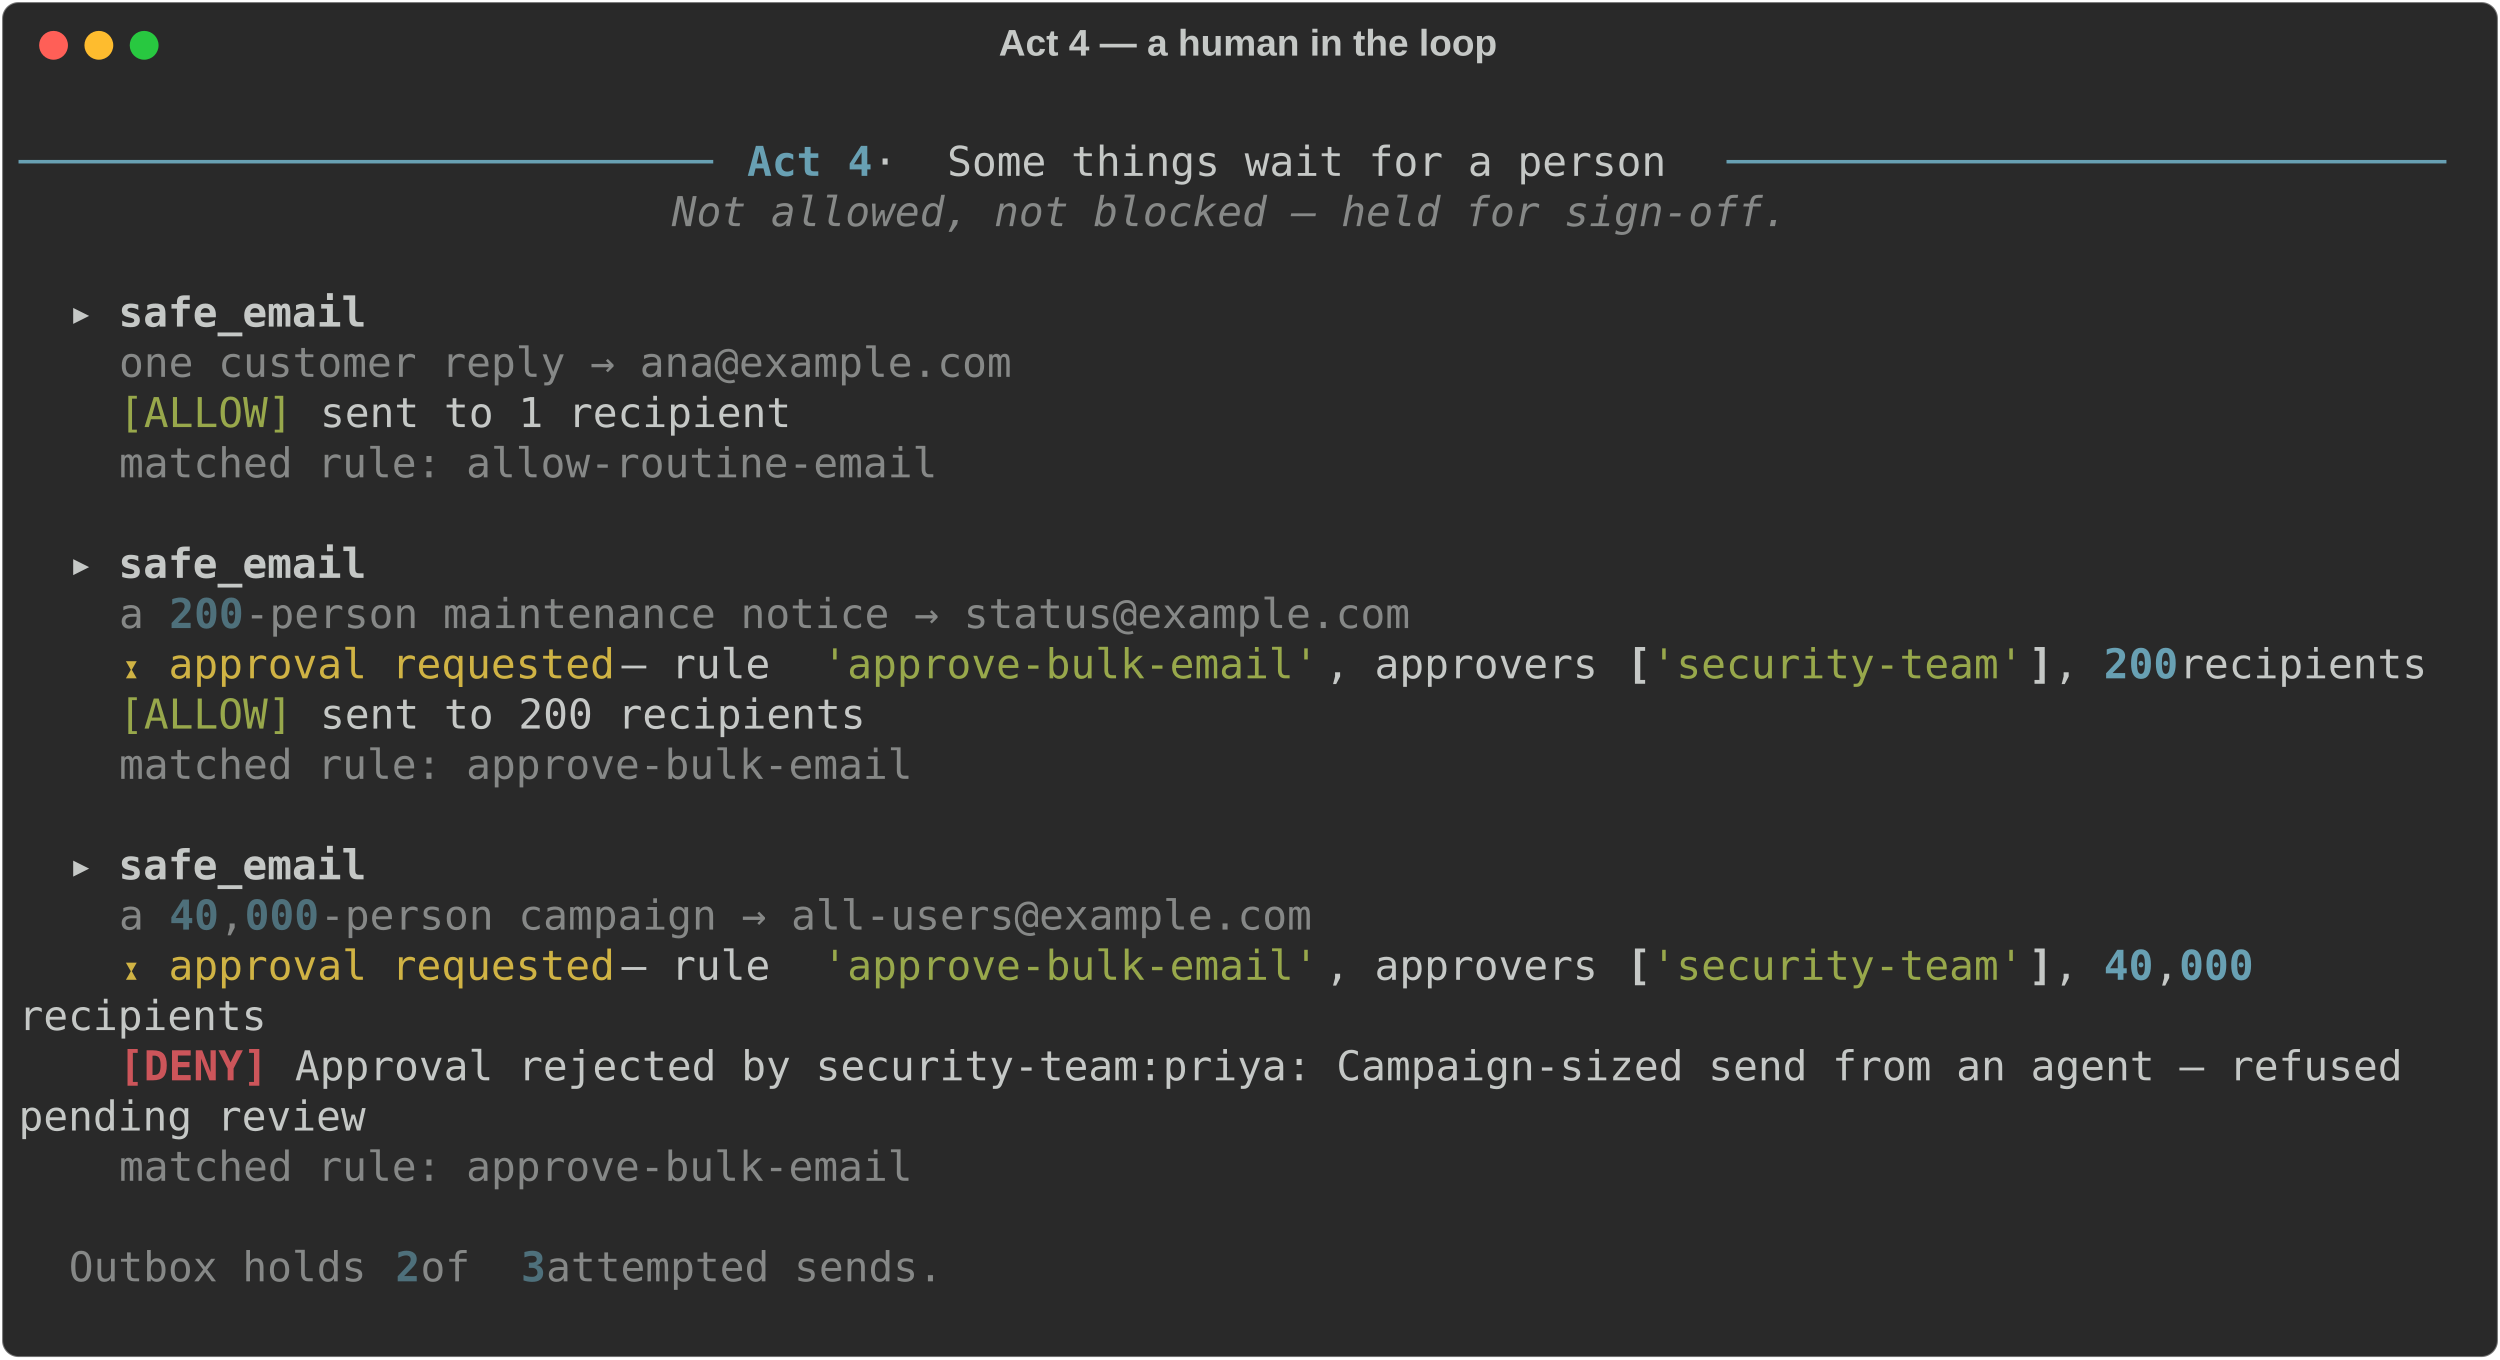
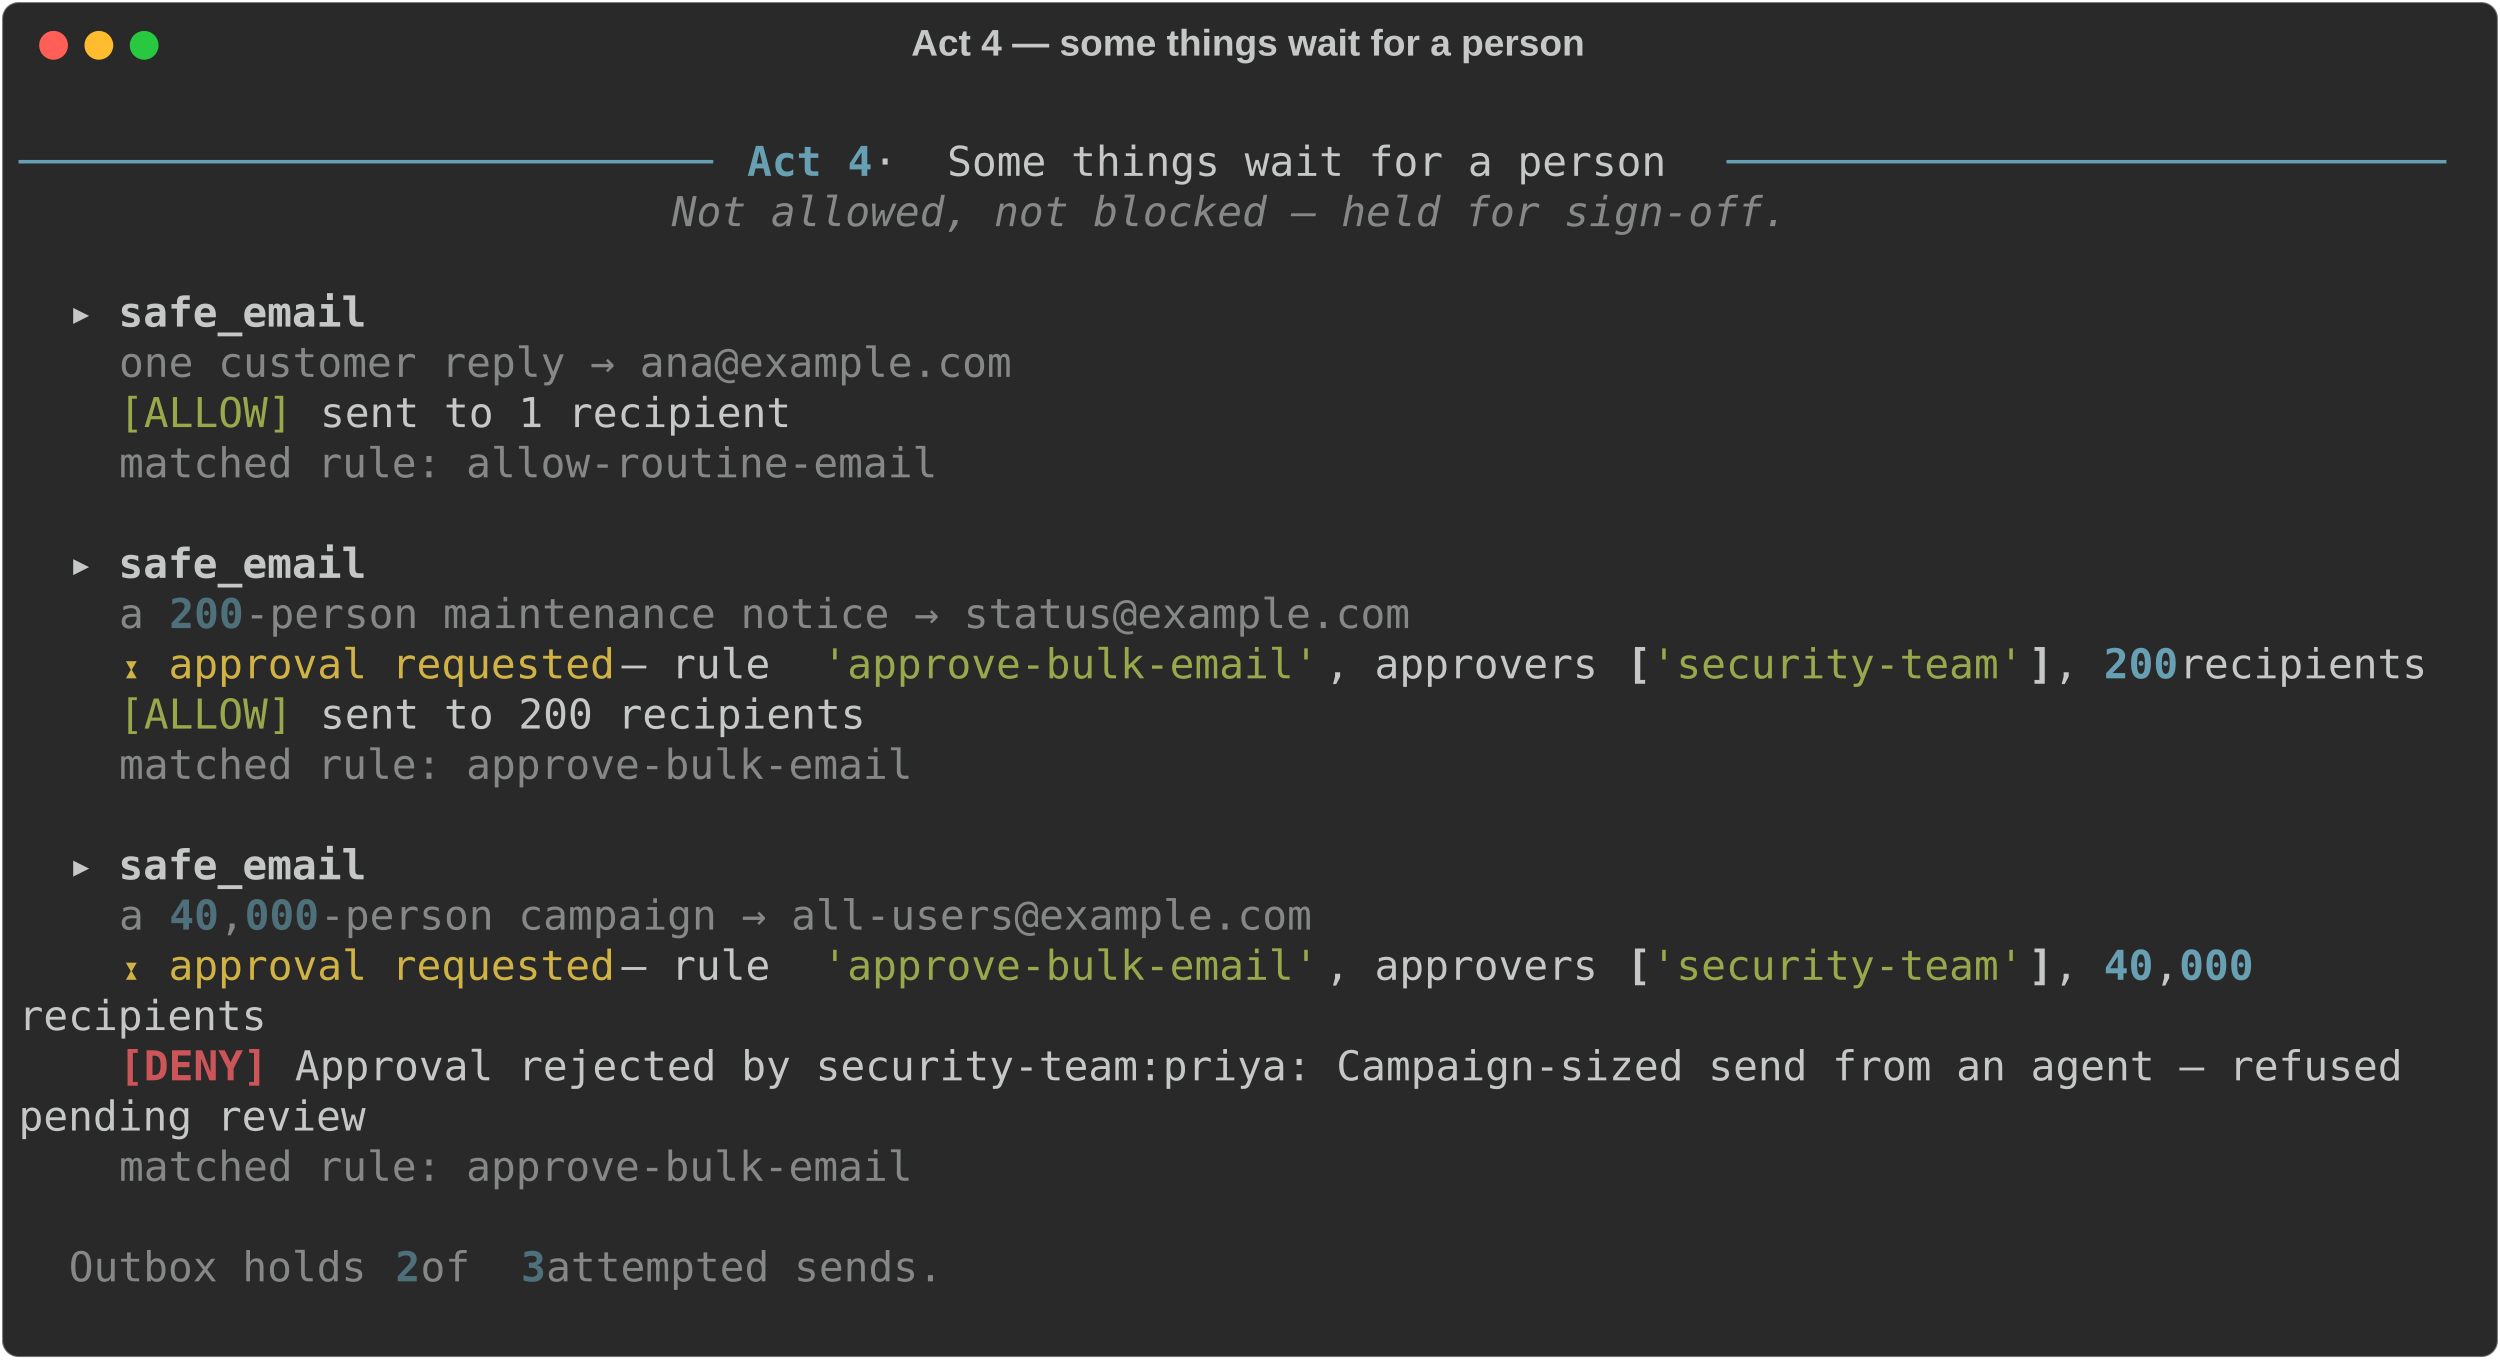
<svg xmlns="http://www.w3.org/2000/svg" class="rich-terminal" viewBox="0 0 1214 660.0">
  <style>

    @font-face {
        font-family: "Fira Code";
        src: local("FiraCode-Regular"),
                url("https://cdnjs.cloudflare.com/ajax/libs/firacode/6.2.0/woff2/FiraCode-Regular.woff2") format("woff2"),
                url("https://cdnjs.cloudflare.com/ajax/libs/firacode/6.2.0/woff/FiraCode-Regular.woff") format("woff");
        font-style: normal;
        font-weight: 400;
    }
    @font-face {
        font-family: "Fira Code";
        src: local("FiraCode-Bold"),
                url("https://cdnjs.cloudflare.com/ajax/libs/firacode/6.2.0/woff2/FiraCode-Bold.woff2") format("woff2"),
                url("https://cdnjs.cloudflare.com/ajax/libs/firacode/6.2.0/woff/FiraCode-Bold.woff") format("woff");
        font-style: bold;
        font-weight: 700;
    }

-     .terminal-3780390152-matrix {
+     .terminal-3237097745-matrix {
        font-family: Fira Code, monospace;
        font-size: 20px;
        line-height: 24.4px;
        font-variant-east-asian: full-width;
    }

-     .terminal-3780390152-title {
+     .terminal-3237097745-title {
        font-size: 18px;
        font-weight: bold;
        font-family: arial;
    }

-     .terminal-3780390152-r1 { fill: #c5c8c6 }
- .terminal-3780390152-r2 { fill: #68a0b3 }
- .terminal-3780390152-r3 { fill: #68a0b3;font-weight: bold }
- .terminal-3780390152-r4 { fill: #868887;font-style: italic; }
- .terminal-3780390152-r5 { fill: #c5c8c6;font-weight: bold }
- .terminal-3780390152-r6 { fill: #868887 }
- .terminal-3780390152-r7 { fill: #98a84b }
- .terminal-3780390152-r8 { fill: #4e707b;font-weight: bold }
- .terminal-3780390152-r9 { fill: #d0b344 }
- .terminal-3780390152-r10 { fill: #cc555a;font-weight: bold }
+     .terminal-3237097745-r1 { fill: #c5c8c6 }
+ .terminal-3237097745-r2 { fill: #68a0b3 }
+ .terminal-3237097745-r3 { fill: #68a0b3;font-weight: bold }
+ .terminal-3237097745-r4 { fill: #868887;font-style: italic; }
+ .terminal-3237097745-r5 { fill: #c5c8c6;font-weight: bold }
+ .terminal-3237097745-r6 { fill: #868887 }
+ .terminal-3237097745-r7 { fill: #98a84b }
+ .terminal-3237097745-r8 { fill: #4e707b;font-weight: bold }
+ .terminal-3237097745-r9 { fill: #d0b344 }
+ .terminal-3237097745-r10 { fill: #cc555a;font-weight: bold }
    </style>
  <defs>
-     <clipPath id="terminal-3780390152-clip-terminal">
+     <clipPath id="terminal-3237097745-clip-terminal">
      <rect x="0" y="0" width="1194.6" height="609.0" />
    </clipPath>
-     <clipPath id="terminal-3780390152-line-0">
+     <clipPath id="terminal-3237097745-line-0">
      <rect x="0" y="1.5" width="1195.6" height="24.65" />
    </clipPath>
-     <clipPath id="terminal-3780390152-line-1">
+     <clipPath id="terminal-3237097745-line-1">
      <rect x="0" y="25.9" width="1195.6" height="24.65" />
    </clipPath>
-     <clipPath id="terminal-3780390152-line-2">
+     <clipPath id="terminal-3237097745-line-2">
      <rect x="0" y="50.3" width="1195.6" height="24.65" />
    </clipPath>
-     <clipPath id="terminal-3780390152-line-3">
+     <clipPath id="terminal-3237097745-line-3">
      <rect x="0" y="74.7" width="1195.6" height="24.65" />
    </clipPath>
-     <clipPath id="terminal-3780390152-line-4">
+     <clipPath id="terminal-3237097745-line-4">
      <rect x="0" y="99.1" width="1195.6" height="24.65" />
    </clipPath>
-     <clipPath id="terminal-3780390152-line-5">
+     <clipPath id="terminal-3237097745-line-5">
      <rect x="0" y="123.5" width="1195.6" height="24.65" />
    </clipPath>
-     <clipPath id="terminal-3780390152-line-6">
+     <clipPath id="terminal-3237097745-line-6">
      <rect x="0" y="147.9" width="1195.6" height="24.65" />
    </clipPath>
-     <clipPath id="terminal-3780390152-line-7">
+     <clipPath id="terminal-3237097745-line-7">
      <rect x="0" y="172.3" width="1195.6" height="24.65" />
    </clipPath>
-     <clipPath id="terminal-3780390152-line-8">
+     <clipPath id="terminal-3237097745-line-8">
      <rect x="0" y="196.7" width="1195.6" height="24.65" />
    </clipPath>
-     <clipPath id="terminal-3780390152-line-9">
+     <clipPath id="terminal-3237097745-line-9">
      <rect x="0" y="221.1" width="1195.6" height="24.65" />
    </clipPath>
-     <clipPath id="terminal-3780390152-line-10">
+     <clipPath id="terminal-3237097745-line-10">
      <rect x="0" y="245.5" width="1195.6" height="24.65" />
    </clipPath>
-     <clipPath id="terminal-3780390152-line-11">
+     <clipPath id="terminal-3237097745-line-11">
      <rect x="0" y="269.9" width="1195.6" height="24.65" />
    </clipPath>
-     <clipPath id="terminal-3780390152-line-12">
+     <clipPath id="terminal-3237097745-line-12">
      <rect x="0" y="294.3" width="1195.6" height="24.65" />
    </clipPath>
-     <clipPath id="terminal-3780390152-line-13">
+     <clipPath id="terminal-3237097745-line-13">
      <rect x="0" y="318.7" width="1195.6" height="24.65" />
    </clipPath>
-     <clipPath id="terminal-3780390152-line-14">
+     <clipPath id="terminal-3237097745-line-14">
      <rect x="0" y="343.1" width="1195.6" height="24.65" />
    </clipPath>
-     <clipPath id="terminal-3780390152-line-15">
+     <clipPath id="terminal-3237097745-line-15">
      <rect x="0" y="367.5" width="1195.6" height="24.65" />
    </clipPath>
-     <clipPath id="terminal-3780390152-line-16">
+     <clipPath id="terminal-3237097745-line-16">
      <rect x="0" y="391.9" width="1195.6" height="24.65" />
    </clipPath>
-     <clipPath id="terminal-3780390152-line-17">
+     <clipPath id="terminal-3237097745-line-17">
      <rect x="0" y="416.3" width="1195.6" height="24.65" />
    </clipPath>
-     <clipPath id="terminal-3780390152-line-18">
+     <clipPath id="terminal-3237097745-line-18">
      <rect x="0" y="440.7" width="1195.6" height="24.65" />
    </clipPath>
-     <clipPath id="terminal-3780390152-line-19">
+     <clipPath id="terminal-3237097745-line-19">
      <rect x="0" y="465.1" width="1195.6" height="24.65" />
    </clipPath>
-     <clipPath id="terminal-3780390152-line-20">
+     <clipPath id="terminal-3237097745-line-20">
      <rect x="0" y="489.5" width="1195.6" height="24.65" />
    </clipPath>
-     <clipPath id="terminal-3780390152-line-21">
+     <clipPath id="terminal-3237097745-line-21">
      <rect x="0" y="513.9" width="1195.6" height="24.65" />
    </clipPath>
-     <clipPath id="terminal-3780390152-line-22">
+     <clipPath id="terminal-3237097745-line-22">
      <rect x="0" y="538.3" width="1195.6" height="24.65" />
    </clipPath>
-     <clipPath id="terminal-3780390152-line-23">
+     <clipPath id="terminal-3237097745-line-23">
      <rect x="0" y="562.7" width="1195.6" height="24.65" />
    </clipPath>
  </defs>
  <rect fill="#292929" stroke="rgba(255,255,255,0.35)" stroke-width="1" x="1" y="1" width="1212" height="658" rx="8" />
-   <text class="terminal-3780390152-title" fill="#c5c8c6" text-anchor="middle" x="606" y="27">Act 4 — a human in the loop</text>
+   <text class="terminal-3237097745-title" fill="#c5c8c6" text-anchor="middle" x="606" y="27">Act 4 — some things wait for a person</text>
  <g transform="translate(26,22)">
    <circle cx="0" cy="0" r="7" fill="#ff5f57" />
    <circle cx="22" cy="0" r="7" fill="#febc2e" />
    <circle cx="44" cy="0" r="7" fill="#28c840" />
  </g>
-   <g transform="translate(9, 41)" clip-path="url(#terminal-3780390152-clip-terminal)">
-     <g class="terminal-3780390152-matrix">
-       <text class="terminal-3780390152-r1" x="1195.6" y="20" textLength="12.2" clip-path="url(#terminal-3780390152-line-0)">
- </text>
-       <text class="terminal-3780390152-r2" x="0" y="44.4" textLength="353.8" clip-path="url(#terminal-3780390152-line-1)">──────────────────────────── </text>
-       <text class="terminal-3780390152-r3" x="353.8" y="44.4" textLength="48.8" clip-path="url(#terminal-3780390152-line-1)">Act </text>
-       <text class="terminal-3780390152-r3" x="402.6" y="44.4" textLength="12.2" clip-path="url(#terminal-3780390152-line-1)">4</text>
-       <text class="terminal-3780390152-r1" x="414.8" y="44.4" textLength="414.8" clip-path="url(#terminal-3780390152-line-1)">  ·  Some things wait for a person</text>
-       <text class="terminal-3780390152-r2" x="829.6" y="44.4" textLength="366" clip-path="url(#terminal-3780390152-line-1)"> ─────────────────────────────</text>
-       <text class="terminal-3780390152-r1" x="1195.6" y="44.4" textLength="12.2" clip-path="url(#terminal-3780390152-line-1)">
- </text>
-       <text class="terminal-3780390152-r4" x="317.2" y="68.8" textLength="549" clip-path="url(#terminal-3780390152-line-2)">Not allowed, not blocked — held for sign-off.</text>
-       <text class="terminal-3780390152-r1" x="1195.6" y="68.8" textLength="12.2" clip-path="url(#terminal-3780390152-line-2)">
- </text>
-       <text class="terminal-3780390152-r1" x="1195.6" y="93.2" textLength="12.2" clip-path="url(#terminal-3780390152-line-3)">
- </text>
-       <text class="terminal-3780390152-r5" x="24.4" y="117.6" textLength="146.4" clip-path="url(#terminal-3780390152-line-4)">▸ safe_email</text>
-       <text class="terminal-3780390152-r1" x="1195.6" y="117.6" textLength="12.2" clip-path="url(#terminal-3780390152-line-4)">
- </text>
-       <text class="terminal-3780390152-r6" x="48.8" y="142" textLength="439.2" clip-path="url(#terminal-3780390152-line-5)">one customer reply → ana@example.com</text>
-       <text class="terminal-3780390152-r1" x="1195.6" y="142" textLength="12.2" clip-path="url(#terminal-3780390152-line-5)">
- </text>
-       <text class="terminal-3780390152-r7" x="48.8" y="166.4" textLength="97.6" clip-path="url(#terminal-3780390152-line-6)">[ALLOW] </text>
-       <text class="terminal-3780390152-r1" x="146.4" y="166.4" textLength="231.8" clip-path="url(#terminal-3780390152-line-6)">sent to 1 recipient</text>
-       <text class="terminal-3780390152-r1" x="1195.6" y="166.4" textLength="12.2" clip-path="url(#terminal-3780390152-line-6)">
- </text>
-       <text class="terminal-3780390152-r6" x="48.8" y="190.8" textLength="500.2" clip-path="url(#terminal-3780390152-line-7)">        matched rule: allow-routine-email</text>
-       <text class="terminal-3780390152-r1" x="1195.6" y="190.8" textLength="12.2" clip-path="url(#terminal-3780390152-line-7)">
- </text>
-       <text class="terminal-3780390152-r1" x="1195.6" y="215.2" textLength="12.2" clip-path="url(#terminal-3780390152-line-8)">
- </text>
-       <text class="terminal-3780390152-r5" x="24.4" y="239.6" textLength="146.4" clip-path="url(#terminal-3780390152-line-9)">▸ safe_email</text>
-       <text class="terminal-3780390152-r1" x="1195.6" y="239.6" textLength="12.2" clip-path="url(#terminal-3780390152-line-9)">
- </text>
-       <text class="terminal-3780390152-r6" x="48.8" y="264" textLength="24.4" clip-path="url(#terminal-3780390152-line-10)">a </text>
-       <text class="terminal-3780390152-r8" x="73.2" y="264" textLength="36.6" clip-path="url(#terminal-3780390152-line-10)">200</text>
-       <text class="terminal-3780390152-r6" x="109.8" y="264" textLength="573.4" clip-path="url(#terminal-3780390152-line-10)">-person maintenance notice → status@example.com</text>
-       <text class="terminal-3780390152-r1" x="1195.6" y="264" textLength="12.2" clip-path="url(#terminal-3780390152-line-10)">
- </text>
-       <text class="terminal-3780390152-r9" x="48.8" y="288.4" textLength="244" clip-path="url(#terminal-3780390152-line-11)">⧗ approval requested</text>
-       <text class="terminal-3780390152-r1" x="292.8" y="288.4" textLength="97.6" clip-path="url(#terminal-3780390152-line-11)"> — rule </text>
-       <text class="terminal-3780390152-r7" x="390.4" y="288.4" textLength="244" clip-path="url(#terminal-3780390152-line-11)">'approve-bulk-email'</text>
-       <text class="terminal-3780390152-r1" x="634.4" y="288.4" textLength="146.4" clip-path="url(#terminal-3780390152-line-11)">, approvers </text>
-       <text class="terminal-3780390152-r5" x="780.8" y="288.4" textLength="12.2" clip-path="url(#terminal-3780390152-line-11)">[</text>
-       <text class="terminal-3780390152-r7" x="793" y="288.4" textLength="183" clip-path="url(#terminal-3780390152-line-11)">'security-team'</text>
-       <text class="terminal-3780390152-r5" x="976" y="288.4" textLength="12.2" clip-path="url(#terminal-3780390152-line-11)">]</text>
-       <text class="terminal-3780390152-r1" x="988.2" y="288.4" textLength="24.4" clip-path="url(#terminal-3780390152-line-11)">, </text>
-       <text class="terminal-3780390152-r3" x="1012.6" y="288.4" textLength="36.6" clip-path="url(#terminal-3780390152-line-11)">200</text>
-       <text class="terminal-3780390152-r1" x="1049.2" y="288.4" textLength="134.2" clip-path="url(#terminal-3780390152-line-11)"> recipients</text>
-       <text class="terminal-3780390152-r1" x="1195.6" y="288.4" textLength="12.2" clip-path="url(#terminal-3780390152-line-11)">
- </text>
-       <text class="terminal-3780390152-r7" x="48.8" y="312.8" textLength="97.6" clip-path="url(#terminal-3780390152-line-12)">[ALLOW] </text>
-       <text class="terminal-3780390152-r1" x="146.4" y="312.8" textLength="268.4" clip-path="url(#terminal-3780390152-line-12)">sent to 200 recipients</text>
-       <text class="terminal-3780390152-r1" x="1195.6" y="312.8" textLength="12.2" clip-path="url(#terminal-3780390152-line-12)">
- </text>
-       <text class="terminal-3780390152-r6" x="48.8" y="337.2" textLength="488" clip-path="url(#terminal-3780390152-line-13)">        matched rule: approve-bulk-email</text>
-       <text class="terminal-3780390152-r1" x="1195.6" y="337.2" textLength="12.2" clip-path="url(#terminal-3780390152-line-13)">
- </text>
-       <text class="terminal-3780390152-r1" x="1195.6" y="361.6" textLength="12.2" clip-path="url(#terminal-3780390152-line-14)">
- </text>
-       <text class="terminal-3780390152-r5" x="24.4" y="386" textLength="146.4" clip-path="url(#terminal-3780390152-line-15)">▸ safe_email</text>
-       <text class="terminal-3780390152-r1" x="1195.6" y="386" textLength="12.2" clip-path="url(#terminal-3780390152-line-15)">
- </text>
-       <text class="terminal-3780390152-r6" x="48.8" y="410.4" textLength="24.4" clip-path="url(#terminal-3780390152-line-16)">a </text>
-       <text class="terminal-3780390152-r8" x="73.2" y="410.4" textLength="24.4" clip-path="url(#terminal-3780390152-line-16)">40</text>
-       <text class="terminal-3780390152-r6" x="97.6" y="410.4" textLength="12.2" clip-path="url(#terminal-3780390152-line-16)">,</text>
-       <text class="terminal-3780390152-r8" x="109.8" y="410.4" textLength="36.6" clip-path="url(#terminal-3780390152-line-16)">000</text>
-       <text class="terminal-3780390152-r6" x="146.4" y="410.4" textLength="488" clip-path="url(#terminal-3780390152-line-16)">-person campaign → all-users@example.com</text>
-       <text class="terminal-3780390152-r1" x="1195.6" y="410.4" textLength="12.2" clip-path="url(#terminal-3780390152-line-16)">
- </text>
-       <text class="terminal-3780390152-r9" x="48.8" y="434.8" textLength="244" clip-path="url(#terminal-3780390152-line-17)">⧗ approval requested</text>
-       <text class="terminal-3780390152-r1" x="292.8" y="434.8" textLength="97.6" clip-path="url(#terminal-3780390152-line-17)"> — rule </text>
-       <text class="terminal-3780390152-r7" x="390.4" y="434.8" textLength="244" clip-path="url(#terminal-3780390152-line-17)">'approve-bulk-email'</text>
-       <text class="terminal-3780390152-r1" x="634.4" y="434.8" textLength="146.4" clip-path="url(#terminal-3780390152-line-17)">, approvers </text>
-       <text class="terminal-3780390152-r5" x="780.8" y="434.8" textLength="12.2" clip-path="url(#terminal-3780390152-line-17)">[</text>
-       <text class="terminal-3780390152-r7" x="793" y="434.8" textLength="183" clip-path="url(#terminal-3780390152-line-17)">'security-team'</text>
-       <text class="terminal-3780390152-r5" x="976" y="434.8" textLength="12.2" clip-path="url(#terminal-3780390152-line-17)">]</text>
-       <text class="terminal-3780390152-r1" x="988.2" y="434.8" textLength="24.4" clip-path="url(#terminal-3780390152-line-17)">, </text>
-       <text class="terminal-3780390152-r3" x="1012.6" y="434.8" textLength="24.4" clip-path="url(#terminal-3780390152-line-17)">40</text>
-       <text class="terminal-3780390152-r1" x="1037" y="434.8" textLength="12.2" clip-path="url(#terminal-3780390152-line-17)">,</text>
-       <text class="terminal-3780390152-r3" x="1049.2" y="434.8" textLength="36.6" clip-path="url(#terminal-3780390152-line-17)">000</text>
-       <text class="terminal-3780390152-r1" x="1195.6" y="434.8" textLength="12.2" clip-path="url(#terminal-3780390152-line-17)">
- </text>
-       <text class="terminal-3780390152-r1" x="0" y="459.2" textLength="122" clip-path="url(#terminal-3780390152-line-18)">recipients</text>
-       <text class="terminal-3780390152-r1" x="1195.6" y="459.2" textLength="12.2" clip-path="url(#terminal-3780390152-line-18)">
- </text>
-       <text class="terminal-3780390152-r10" x="48.8" y="483.6" textLength="85.4" clip-path="url(#terminal-3780390152-line-19)">[DENY] </text>
-       <text class="terminal-3780390152-r1" x="134.2" y="483.6" textLength="1049.2" clip-path="url(#terminal-3780390152-line-19)">Approval rejected by security-team:priya: Campaign-sized send from an agent — refused </text>
-       <text class="terminal-3780390152-r1" x="1195.6" y="483.6" textLength="12.2" clip-path="url(#terminal-3780390152-line-19)">
- </text>
-       <text class="terminal-3780390152-r1" x="0" y="508" textLength="170.8" clip-path="url(#terminal-3780390152-line-20)">pending review</text>
-       <text class="terminal-3780390152-r1" x="1195.6" y="508" textLength="12.2" clip-path="url(#terminal-3780390152-line-20)">
- </text>
-       <text class="terminal-3780390152-r6" x="48.8" y="532.4" textLength="488" clip-path="url(#terminal-3780390152-line-21)">        matched rule: approve-bulk-email</text>
-       <text class="terminal-3780390152-r1" x="1195.6" y="532.4" textLength="12.2" clip-path="url(#terminal-3780390152-line-21)">
- </text>
-       <text class="terminal-3780390152-r1" x="1195.6" y="556.8" textLength="12.2" clip-path="url(#terminal-3780390152-line-22)">
- </text>
-       <text class="terminal-3780390152-r6" x="24.4" y="581.2" textLength="158.6" clip-path="url(#terminal-3780390152-line-23)">Outbox holds </text>
-       <text class="terminal-3780390152-r8" x="183" y="581.2" textLength="12.2" clip-path="url(#terminal-3780390152-line-23)">2</text>
-       <text class="terminal-3780390152-r6" x="195.2" y="581.2" textLength="48.8" clip-path="url(#terminal-3780390152-line-23)"> of </text>
-       <text class="terminal-3780390152-r8" x="244" y="581.2" textLength="12.2" clip-path="url(#terminal-3780390152-line-23)">3</text>
-       <text class="terminal-3780390152-r6" x="256.2" y="581.2" textLength="207.4" clip-path="url(#terminal-3780390152-line-23)"> attempted sends.</text>
-       <text class="terminal-3780390152-r1" x="1195.6" y="581.2" textLength="12.2" clip-path="url(#terminal-3780390152-line-23)">
- </text>
-       <text class="terminal-3780390152-r1" x="1195.6" y="605.6" textLength="12.2" clip-path="url(#terminal-3780390152-line-24)">
+   <g transform="translate(9, 41)" clip-path="url(#terminal-3237097745-clip-terminal)">
+     <g class="terminal-3237097745-matrix">
+       <text class="terminal-3237097745-r1" x="1195.6" y="20" textLength="12.2" clip-path="url(#terminal-3237097745-line-0)">
+ </text>
+       <text class="terminal-3237097745-r2" x="0" y="44.4" textLength="353.8" clip-path="url(#terminal-3237097745-line-1)">──────────────────────────── </text>
+       <text class="terminal-3237097745-r3" x="353.8" y="44.4" textLength="48.8" clip-path="url(#terminal-3237097745-line-1)">Act </text>
+       <text class="terminal-3237097745-r3" x="402.6" y="44.4" textLength="12.2" clip-path="url(#terminal-3237097745-line-1)">4</text>
+       <text class="terminal-3237097745-r1" x="414.8" y="44.4" textLength="414.8" clip-path="url(#terminal-3237097745-line-1)">  ·  Some things wait for a person</text>
+       <text class="terminal-3237097745-r2" x="829.6" y="44.4" textLength="366" clip-path="url(#terminal-3237097745-line-1)"> ─────────────────────────────</text>
+       <text class="terminal-3237097745-r1" x="1195.6" y="44.4" textLength="12.2" clip-path="url(#terminal-3237097745-line-1)">
+ </text>
+       <text class="terminal-3237097745-r4" x="317.2" y="68.8" textLength="549" clip-path="url(#terminal-3237097745-line-2)">Not allowed, not blocked — held for sign-off.</text>
+       <text class="terminal-3237097745-r1" x="1195.6" y="68.8" textLength="12.2" clip-path="url(#terminal-3237097745-line-2)">
+ </text>
+       <text class="terminal-3237097745-r1" x="1195.6" y="93.2" textLength="12.2" clip-path="url(#terminal-3237097745-line-3)">
+ </text>
+       <text class="terminal-3237097745-r5" x="24.4" y="117.6" textLength="146.4" clip-path="url(#terminal-3237097745-line-4)">▸ safe_email</text>
+       <text class="terminal-3237097745-r1" x="1195.6" y="117.6" textLength="12.2" clip-path="url(#terminal-3237097745-line-4)">
+ </text>
+       <text class="terminal-3237097745-r6" x="48.8" y="142" textLength="439.2" clip-path="url(#terminal-3237097745-line-5)">one customer reply → ana@example.com</text>
+       <text class="terminal-3237097745-r1" x="1195.6" y="142" textLength="12.2" clip-path="url(#terminal-3237097745-line-5)">
+ </text>
+       <text class="terminal-3237097745-r7" x="48.8" y="166.4" textLength="97.6" clip-path="url(#terminal-3237097745-line-6)">[ALLOW] </text>
+       <text class="terminal-3237097745-r1" x="146.4" y="166.4" textLength="231.8" clip-path="url(#terminal-3237097745-line-6)">sent to 1 recipient</text>
+       <text class="terminal-3237097745-r1" x="1195.6" y="166.4" textLength="12.2" clip-path="url(#terminal-3237097745-line-6)">
+ </text>
+       <text class="terminal-3237097745-r6" x="48.8" y="190.8" textLength="500.2" clip-path="url(#terminal-3237097745-line-7)">        matched rule: allow-routine-email</text>
+       <text class="terminal-3237097745-r1" x="1195.6" y="190.8" textLength="12.2" clip-path="url(#terminal-3237097745-line-7)">
+ </text>
+       <text class="terminal-3237097745-r1" x="1195.6" y="215.2" textLength="12.2" clip-path="url(#terminal-3237097745-line-8)">
+ </text>
+       <text class="terminal-3237097745-r5" x="24.4" y="239.6" textLength="146.4" clip-path="url(#terminal-3237097745-line-9)">▸ safe_email</text>
+       <text class="terminal-3237097745-r1" x="1195.6" y="239.6" textLength="12.2" clip-path="url(#terminal-3237097745-line-9)">
+ </text>
+       <text class="terminal-3237097745-r6" x="48.8" y="264" textLength="24.4" clip-path="url(#terminal-3237097745-line-10)">a </text>
+       <text class="terminal-3237097745-r8" x="73.2" y="264" textLength="36.6" clip-path="url(#terminal-3237097745-line-10)">200</text>
+       <text class="terminal-3237097745-r6" x="109.8" y="264" textLength="573.4" clip-path="url(#terminal-3237097745-line-10)">-person maintenance notice → status@example.com</text>
+       <text class="terminal-3237097745-r1" x="1195.6" y="264" textLength="12.2" clip-path="url(#terminal-3237097745-line-10)">
+ </text>
+       <text class="terminal-3237097745-r9" x="48.8" y="288.4" textLength="244" clip-path="url(#terminal-3237097745-line-11)">⧗ approval requested</text>
+       <text class="terminal-3237097745-r1" x="292.8" y="288.4" textLength="97.6" clip-path="url(#terminal-3237097745-line-11)"> — rule </text>
+       <text class="terminal-3237097745-r7" x="390.4" y="288.4" textLength="244" clip-path="url(#terminal-3237097745-line-11)">'approve-bulk-email'</text>
+       <text class="terminal-3237097745-r1" x="634.4" y="288.4" textLength="146.4" clip-path="url(#terminal-3237097745-line-11)">, approvers </text>
+       <text class="terminal-3237097745-r5" x="780.8" y="288.4" textLength="12.2" clip-path="url(#terminal-3237097745-line-11)">[</text>
+       <text class="terminal-3237097745-r7" x="793" y="288.4" textLength="183" clip-path="url(#terminal-3237097745-line-11)">'security-team'</text>
+       <text class="terminal-3237097745-r5" x="976" y="288.4" textLength="12.2" clip-path="url(#terminal-3237097745-line-11)">]</text>
+       <text class="terminal-3237097745-r1" x="988.2" y="288.4" textLength="24.4" clip-path="url(#terminal-3237097745-line-11)">, </text>
+       <text class="terminal-3237097745-r3" x="1012.6" y="288.4" textLength="36.6" clip-path="url(#terminal-3237097745-line-11)">200</text>
+       <text class="terminal-3237097745-r1" x="1049.2" y="288.4" textLength="134.2" clip-path="url(#terminal-3237097745-line-11)"> recipients</text>
+       <text class="terminal-3237097745-r1" x="1195.6" y="288.4" textLength="12.2" clip-path="url(#terminal-3237097745-line-11)">
+ </text>
+       <text class="terminal-3237097745-r7" x="48.8" y="312.8" textLength="97.6" clip-path="url(#terminal-3237097745-line-12)">[ALLOW] </text>
+       <text class="terminal-3237097745-r1" x="146.4" y="312.8" textLength="268.4" clip-path="url(#terminal-3237097745-line-12)">sent to 200 recipients</text>
+       <text class="terminal-3237097745-r1" x="1195.6" y="312.8" textLength="12.2" clip-path="url(#terminal-3237097745-line-12)">
+ </text>
+       <text class="terminal-3237097745-r6" x="48.8" y="337.2" textLength="488" clip-path="url(#terminal-3237097745-line-13)">        matched rule: approve-bulk-email</text>
+       <text class="terminal-3237097745-r1" x="1195.6" y="337.2" textLength="12.2" clip-path="url(#terminal-3237097745-line-13)">
+ </text>
+       <text class="terminal-3237097745-r1" x="1195.6" y="361.6" textLength="12.2" clip-path="url(#terminal-3237097745-line-14)">
+ </text>
+       <text class="terminal-3237097745-r5" x="24.4" y="386" textLength="146.4" clip-path="url(#terminal-3237097745-line-15)">▸ safe_email</text>
+       <text class="terminal-3237097745-r1" x="1195.6" y="386" textLength="12.2" clip-path="url(#terminal-3237097745-line-15)">
+ </text>
+       <text class="terminal-3237097745-r6" x="48.8" y="410.4" textLength="24.4" clip-path="url(#terminal-3237097745-line-16)">a </text>
+       <text class="terminal-3237097745-r8" x="73.2" y="410.4" textLength="24.4" clip-path="url(#terminal-3237097745-line-16)">40</text>
+       <text class="terminal-3237097745-r6" x="97.6" y="410.4" textLength="12.2" clip-path="url(#terminal-3237097745-line-16)">,</text>
+       <text class="terminal-3237097745-r8" x="109.8" y="410.4" textLength="36.6" clip-path="url(#terminal-3237097745-line-16)">000</text>
+       <text class="terminal-3237097745-r6" x="146.4" y="410.4" textLength="488" clip-path="url(#terminal-3237097745-line-16)">-person campaign → all-users@example.com</text>
+       <text class="terminal-3237097745-r1" x="1195.6" y="410.4" textLength="12.2" clip-path="url(#terminal-3237097745-line-16)">
+ </text>
+       <text class="terminal-3237097745-r9" x="48.8" y="434.8" textLength="244" clip-path="url(#terminal-3237097745-line-17)">⧗ approval requested</text>
+       <text class="terminal-3237097745-r1" x="292.8" y="434.8" textLength="97.6" clip-path="url(#terminal-3237097745-line-17)"> — rule </text>
+       <text class="terminal-3237097745-r7" x="390.4" y="434.8" textLength="244" clip-path="url(#terminal-3237097745-line-17)">'approve-bulk-email'</text>
+       <text class="terminal-3237097745-r1" x="634.4" y="434.8" textLength="146.4" clip-path="url(#terminal-3237097745-line-17)">, approvers </text>
+       <text class="terminal-3237097745-r5" x="780.8" y="434.8" textLength="12.2" clip-path="url(#terminal-3237097745-line-17)">[</text>
+       <text class="terminal-3237097745-r7" x="793" y="434.8" textLength="183" clip-path="url(#terminal-3237097745-line-17)">'security-team'</text>
+       <text class="terminal-3237097745-r5" x="976" y="434.8" textLength="12.2" clip-path="url(#terminal-3237097745-line-17)">]</text>
+       <text class="terminal-3237097745-r1" x="988.2" y="434.8" textLength="24.4" clip-path="url(#terminal-3237097745-line-17)">, </text>
+       <text class="terminal-3237097745-r3" x="1012.6" y="434.8" textLength="24.4" clip-path="url(#terminal-3237097745-line-17)">40</text>
+       <text class="terminal-3237097745-r1" x="1037" y="434.8" textLength="12.2" clip-path="url(#terminal-3237097745-line-17)">,</text>
+       <text class="terminal-3237097745-r3" x="1049.2" y="434.8" textLength="36.6" clip-path="url(#terminal-3237097745-line-17)">000</text>
+       <text class="terminal-3237097745-r1" x="1195.6" y="434.8" textLength="12.2" clip-path="url(#terminal-3237097745-line-17)">
+ </text>
+       <text class="terminal-3237097745-r1" x="0" y="459.2" textLength="122" clip-path="url(#terminal-3237097745-line-18)">recipients</text>
+       <text class="terminal-3237097745-r1" x="1195.6" y="459.2" textLength="12.2" clip-path="url(#terminal-3237097745-line-18)">
+ </text>
+       <text class="terminal-3237097745-r10" x="48.8" y="483.6" textLength="85.4" clip-path="url(#terminal-3237097745-line-19)">[DENY] </text>
+       <text class="terminal-3237097745-r1" x="134.2" y="483.6" textLength="1049.2" clip-path="url(#terminal-3237097745-line-19)">Approval rejected by security-team:priya: Campaign-sized send from an agent — refused </text>
+       <text class="terminal-3237097745-r1" x="1195.6" y="483.6" textLength="12.2" clip-path="url(#terminal-3237097745-line-19)">
+ </text>
+       <text class="terminal-3237097745-r1" x="0" y="508" textLength="170.8" clip-path="url(#terminal-3237097745-line-20)">pending review</text>
+       <text class="terminal-3237097745-r1" x="1195.6" y="508" textLength="12.2" clip-path="url(#terminal-3237097745-line-20)">
+ </text>
+       <text class="terminal-3237097745-r6" x="48.8" y="532.4" textLength="488" clip-path="url(#terminal-3237097745-line-21)">        matched rule: approve-bulk-email</text>
+       <text class="terminal-3237097745-r1" x="1195.6" y="532.4" textLength="12.2" clip-path="url(#terminal-3237097745-line-21)">
+ </text>
+       <text class="terminal-3237097745-r1" x="1195.6" y="556.8" textLength="12.2" clip-path="url(#terminal-3237097745-line-22)">
+ </text>
+       <text class="terminal-3237097745-r6" x="24.4" y="581.2" textLength="158.6" clip-path="url(#terminal-3237097745-line-23)">Outbox holds </text>
+       <text class="terminal-3237097745-r8" x="183" y="581.2" textLength="12.2" clip-path="url(#terminal-3237097745-line-23)">2</text>
+       <text class="terminal-3237097745-r6" x="195.2" y="581.2" textLength="48.8" clip-path="url(#terminal-3237097745-line-23)"> of </text>
+       <text class="terminal-3237097745-r8" x="244" y="581.2" textLength="12.2" clip-path="url(#terminal-3237097745-line-23)">3</text>
+       <text class="terminal-3237097745-r6" x="256.2" y="581.2" textLength="207.4" clip-path="url(#terminal-3237097745-line-23)"> attempted sends.</text>
+       <text class="terminal-3237097745-r1" x="1195.6" y="581.2" textLength="12.2" clip-path="url(#terminal-3237097745-line-23)">
+ </text>
+       <text class="terminal-3237097745-r1" x="1195.6" y="605.6" textLength="12.2" clip-path="url(#terminal-3237097745-line-24)">
</text>
    </g>
  </g>
</svg>
